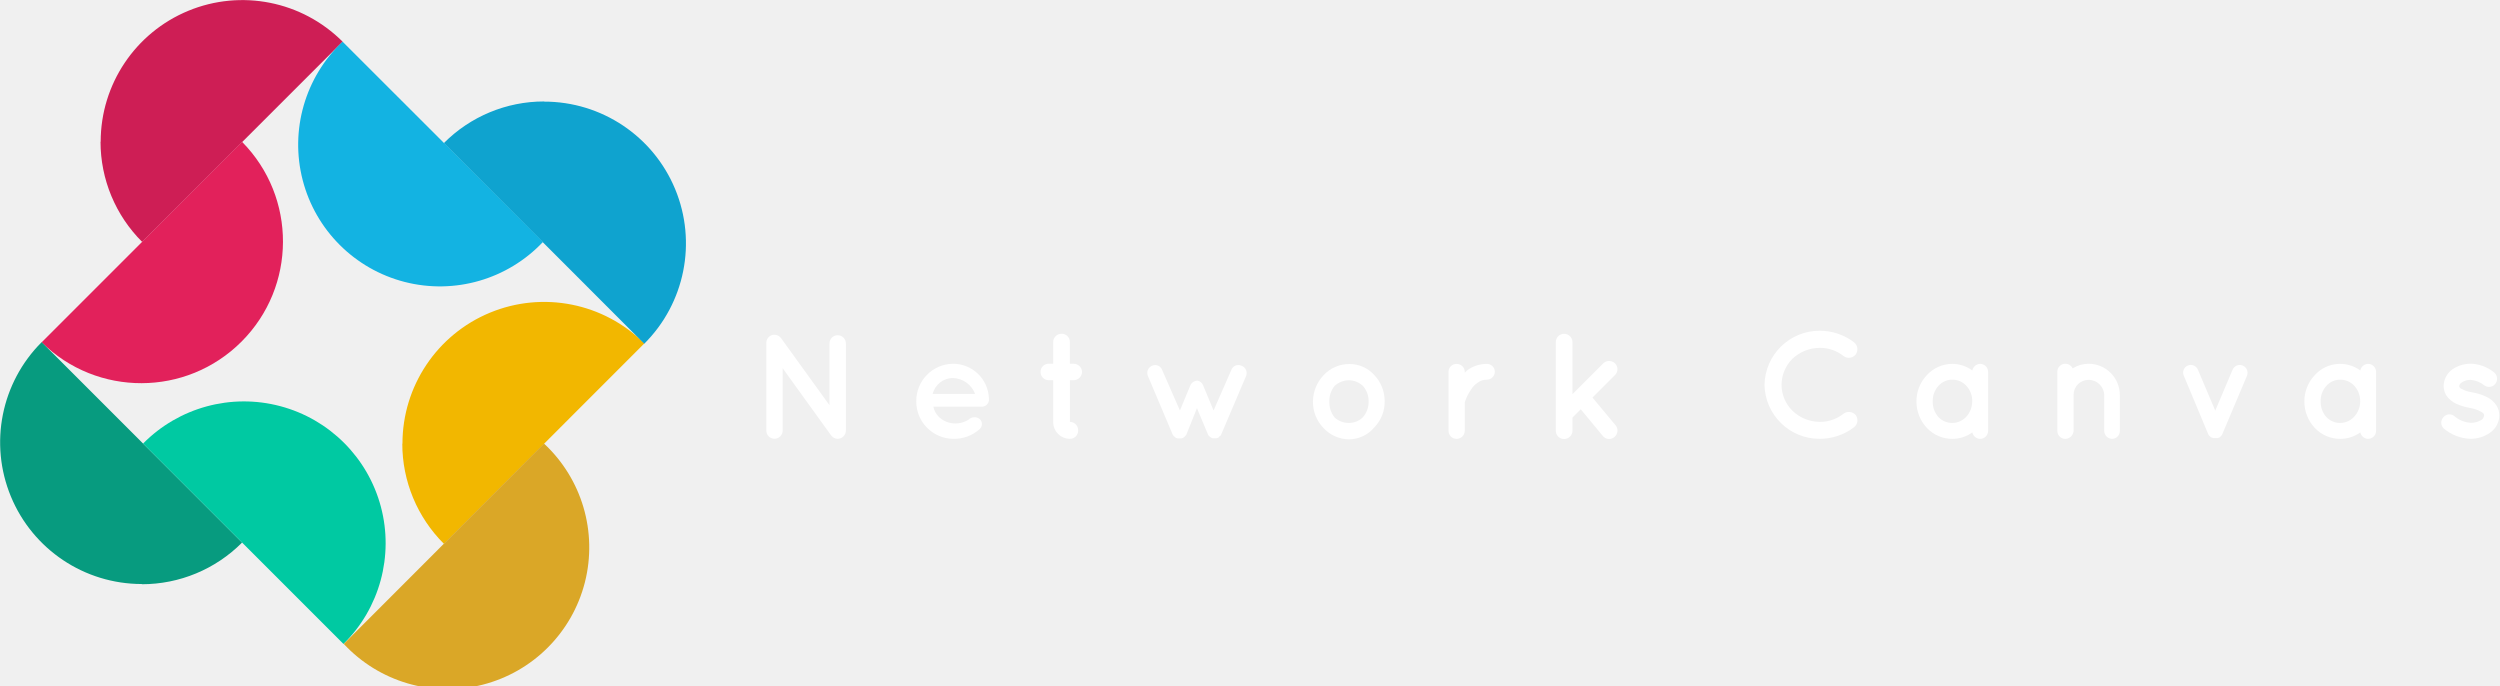
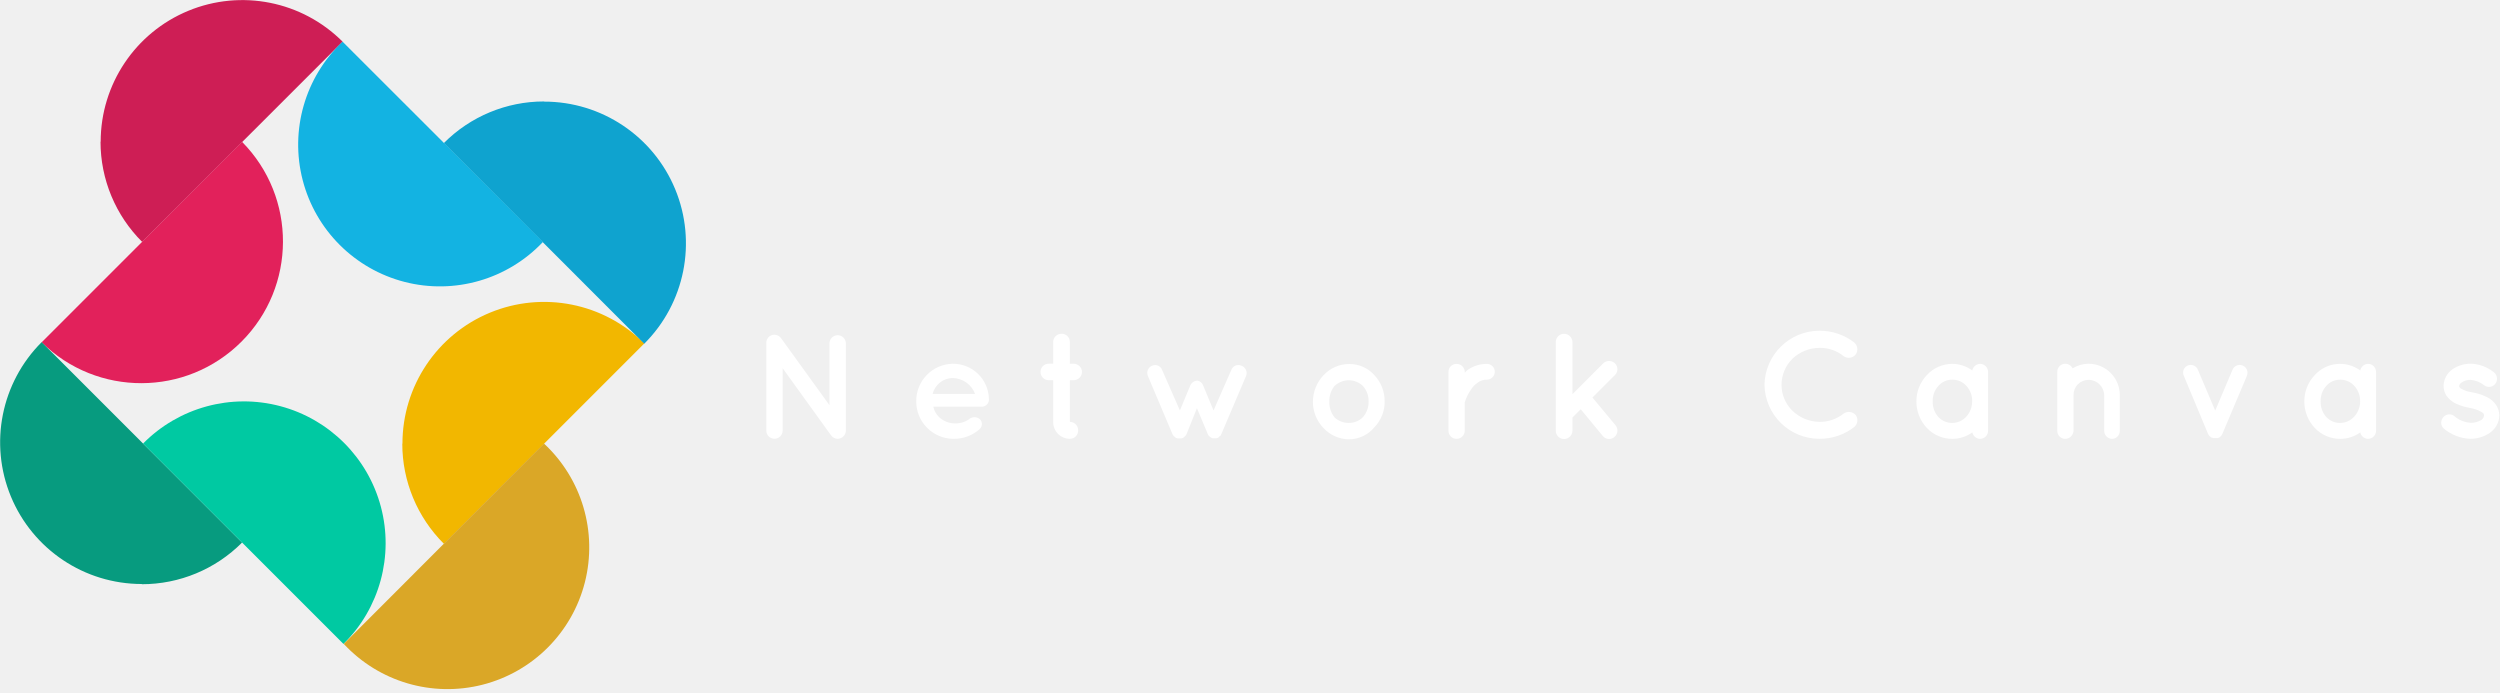
- <svg xmlns="http://www.w3.org/2000/svg" id="Layer_1" data-name="Layer 1" viewBox="0 0 479.99 131.61">
+ <svg xmlns="http://www.w3.org/2000/svg" id="Layer_1" data-name="Layer 1" viewBox="0 0 480 133">
  <defs>
    <style>.cls-1{fill:#ce1e55;}.cls-2{fill:#e2215b;}.cls-3{fill:#079b7f;}.cls-4{fill:#00c9a2;}.cls-5{fill:#f2b700;}.cls-6{fill:#daa727;}.cls-7{fill:#0fa3cf;}.cls-8{fill:#13b3e2;}.cls-9{fill:#fff;}</style>
  </defs>
  <path class="cls-1" d="M19.33,27.21A27.2,27.2,0,0,1,65.78,8L27.3,46.45a27.15,27.15,0,0,1-8-19.24" />
  <path class="cls-2" d="M46.48,27.24A27.21,27.21,0,0,1,8,65.72Z" />
  <path class="cls-3" d="M27.21,112.13A27.2,27.2,0,0,1,8,65.69l38.48,38.48a27.14,27.14,0,0,1-19.24,8" />
  <path class="cls-4" d="M27.47,85.16a27.21,27.21,0,1,1,38.48,38.48Z" />
  <path class="cls-5" d="M77.27,85.18a27.2,27.2,0,0,1,46.44-19.24L85.24,104.42a27.13,27.13,0,0,1-8-19.24" />
  <path class="cls-6" d="M104.44,85.16A27.21,27.21,0,1,1,66,123.63Z" />
  <path class="cls-7" d="M104.45,19.51A27.21,27.21,0,0,1,123.69,66L85.21,27.48a27.13,27.13,0,0,1,19.24-8" />
  <path class="cls-8" d="M104.25,46.45A27.21,27.21,0,1,1,65.77,8Z" />
  <path class="cls-9" d="M150.27,82.67a1.57,1.57,0,1,1-3.14,0V65.89a1.56,1.56,0,0,1,.63-1.33,1.59,1.59,0,0,1,2.19.35l9.31,12.89V65.92a1.57,1.57,0,0,1,1.56-1.56,1.59,1.59,0,0,1,1.59,1.56V82.67a1.6,1.6,0,0,1-1.59,1.58,1.56,1.56,0,0,1-1.18-.58.8.8,0,0,1-.14-.17l-9.23-12.8Z" />
  <path class="cls-9" d="M175.92,77.05a7.14,7.14,0,0,1,7-7.21,6.89,6.89,0,0,1,6.95,6.69v.14a.8.8,0,0,1,0,.26,1.39,1.39,0,0,1-1.5,1.15h-9.17a3.77,3.77,0,0,0,1,1.9,4.45,4.45,0,0,0,2.77,1.3,4.7,4.7,0,0,0,3-.72,1.63,1.63,0,0,1,2.16-.09,1.32,1.32,0,0,1,0,1.88,7.29,7.29,0,0,1-5.16,1.9A7.16,7.16,0,0,1,175.92,77.05Zm3.14-1.41h8.16A4.71,4.71,0,0,0,183,72.58,4,4,0,0,0,179.07,75.64Z" />
  <path class="cls-9" d="M207.75,71.43A1.63,1.63,0,0,1,206.14,73h-.72v8A1.59,1.59,0,0,1,207,82.67a1.56,1.56,0,0,1-1.59,1.58,3.21,3.21,0,0,1-3.2-3.2V73h-.84a1.58,1.58,0,0,1-1.59-1.59,1.56,1.56,0,0,1,1.59-1.58h.84V65.66a1.59,1.59,0,0,1,1.61-1.58,1.56,1.56,0,0,1,1.59,1.58v4.18h.72A1.61,1.61,0,0,1,207.75,71.43Z" />
  <path class="cls-9" d="M239.26,72.15,234.5,83.34a1.66,1.66,0,0,1-.11.23,0,0,0,0,1,0,0,.79.79,0,0,1-.14.17.09.09,0,0,1-.06,0,.76.76,0,0,1-.17.15s0,0,0,.06a.78.78,0,0,1-.26.14,0,0,0,0,0,0,0,.91.91,0,0,0-.23.06h-.06a.88.88,0,0,1-.29,0,.78.78,0,0,1-.26,0h-.06a.42.42,0,0,0-.2-.06l0,0h0a.7.7,0,0,1-.26-.17v0c-.09,0-.12-.09-.17-.15s-.06,0-.06,0a.78.78,0,0,1-.14-.17,0,0,0,0,1,0,0,1.81,1.81,0,0,1-.12-.23l-2.1-5-2,5c0,.06-.09.14-.14.23v0l-.17.17a0,0,0,0,1,0,0l-.17.17a1,1,0,0,1-.26.17h-.06a0,0,0,0,0,0,0,.31.31,0,0,0-.17.06h-.06a1.07,1.07,0,0,1-.29,0,.88.88,0,0,1-.29,0h-.09a.42.42,0,0,0-.17-.06s0,0-.06,0a.53.53,0,0,1-.26-.17s0,0,0,0a1.11,1.11,0,0,0-.17-.15l-.06,0c0-.06-.09-.12-.12-.17s0,0,0,0a1.59,1.59,0,0,0-.14-.23l-4.73-11.19a1.49,1.49,0,0,1,.84-2,1.43,1.43,0,0,1,1.9.86l3.4,7.75,2-4.81a1.54,1.54,0,0,1,1.41-.92A1.48,1.48,0,0,1,231,74l2,4.81,3.4-7.75a1.44,1.44,0,0,1,1.93-.86A1.51,1.51,0,0,1,239.26,72.15Z" />
  <path class="cls-9" d="M254.08,82.15a7.2,7.2,0,0,1-2-5.07,7.44,7.44,0,0,1,2-5,6.73,6.73,0,0,1,5-2.19A6.37,6.37,0,0,1,263.85,72a7.2,7.2,0,0,1,2,5,7,7,0,0,1-2,5.07A6.37,6.37,0,0,1,259,84.35,6.73,6.73,0,0,1,254.08,82.15Zm1.15-5.07a4.66,4.66,0,0,0,1,3.06A3.9,3.9,0,0,0,259,81.2a3.78,3.78,0,0,0,2.65-1.07,4.43,4.43,0,0,0,1.12-3.06,4.34,4.34,0,0,0-1.12-3A4.07,4.07,0,0,0,259,73a4.19,4.19,0,0,0-2.77,1.1A4.56,4.56,0,0,0,255.23,77.08Z" />
  <path class="cls-9" d="M287,71.37a1.54,1.54,0,0,1-1.53,1.53,2.75,2.75,0,0,0-1.73.55,4.35,4.35,0,0,0-1.33,1.38,8.87,8.87,0,0,0-1.18,2.42v5.48a1.57,1.57,0,0,1-1.59,1.53,1.54,1.54,0,0,1-1.53-1.53V71.37a1.51,1.51,0,0,1,1.53-1.5,1.55,1.55,0,0,1,1.59,1.5v.2a3.87,3.87,0,0,1,.61-.58,6.33,6.33,0,0,1,3.63-1.12A1.5,1.5,0,0,1,287,71.37Z" />
  <path class="cls-9" d="M298.71,82.67v-17a1.58,1.58,0,0,1,1.59-1.58,1.61,1.61,0,0,1,1.61,1.58v10l5.91-5.91a1.62,1.62,0,0,1,2.25,0,1.57,1.57,0,0,1,0,2.25l-4.32,4.32,4.44,5.33a1.6,1.6,0,0,1-.23,2.25,1.55,1.55,0,0,1-2.22-.2l-4.24-5.13-1.59,1.59v2.54a1.61,1.61,0,0,1-1.61,1.58A1.58,1.58,0,0,1,298.71,82.67Z" />
  <path class="cls-9" d="M338.78,73.88A10.58,10.58,0,0,1,349.36,63.5,10.79,10.79,0,0,1,356,65.75a1.71,1.71,0,0,1,.29,2.31,1.69,1.69,0,0,1-2.31.32,7.18,7.18,0,0,0-4.64-1.59,7.64,7.64,0,0,0-5.19,2.08,7.11,7.11,0,0,0-2.1,5,7,7,0,0,0,2.1,5A7.63,7.63,0,0,0,349.36,81,7.25,7.25,0,0,0,354,79.39a1.75,1.75,0,0,1,2.31.32A1.7,1.7,0,0,1,356,82a10.78,10.78,0,0,1-6.66,2.25A10.55,10.55,0,0,1,338.78,73.88Z" />
  <path class="cls-9" d="M381.71,77.08v5.65a1.54,1.54,0,0,1-1.53,1.53,1.57,1.57,0,0,1-1.5-1.24,6.55,6.55,0,0,1-3.83,1.24,6.7,6.7,0,0,1-4.9-2.1,7.38,7.38,0,0,1-2-5.07,7.27,7.27,0,0,1,2-5.07,6.64,6.64,0,0,1,4.9-2.16,6.57,6.57,0,0,1,3.83,1.27,1.57,1.57,0,0,1,1.5-1.27,1.54,1.54,0,0,1,1.53,1.56Zm-3.05,0a4.24,4.24,0,0,0-1.12-3,3.56,3.56,0,0,0-2.68-1.18,3.48,3.48,0,0,0-2.68,1.18,4.22,4.22,0,0,0-1.1,3,4.32,4.32,0,0,0,1.1,3,3.63,3.63,0,0,0,2.68,1.13A3.72,3.72,0,0,0,377.53,80,4.34,4.34,0,0,0,378.65,77.08Z" />
  <path class="cls-9" d="M407,75.84v6.89a1.51,1.51,0,0,1-1.5,1.53A1.56,1.56,0,0,1,404,82.73V75.84a3,3,0,0,0-3-2.91,2.88,2.88,0,0,0-2.88,2.91v6.89a.58.58,0,0,1-.06.29,1.58,1.58,0,0,1-1.53,1.24A1.52,1.52,0,0,1,395,82.73V71.37a1.52,1.52,0,0,1,1.53-1.53,1.56,1.56,0,0,1,1.41.89,5.74,5.74,0,0,1,3.05-.89A6,6,0,0,1,407,75.84Z" />
  <path class="cls-9" d="M431.41,72.15l-4.73,11.19a.61.61,0,0,1-.11.2,0,0,0,0,1,0,0c-.06.06-.12.14-.17.2a0,0,0,0,1,0,0,1,1,0,0,1-.17.17,0,0,0,0,0,0,0,.54.54,0,0,1-.2.14h-.06v0a.56.56,0,0,0-.23.06h-.06a1.05,1.05,0,0,1-.29,0,1,1,0,0,1-.26,0H425a.68.68,0,0,0-.23-.06v0h-.06c-.08,0-.14-.09-.26-.14a0,0,0,0,0,0,0,1,1,0,0,1-.17-.17s0,0-.06,0a.8.8,0,0,0-.14-.2s0,0,0,0-.09-.12-.12-.2l-4.67-11.19a1.46,1.46,0,0,1,.84-2A1.48,1.48,0,0,1,422,71l3.32,7.84L428.64,71a1.49,1.49,0,1,1,2.77,1.13Z" />
  <path class="cls-9" d="M456.2,77.08v5.65a1.54,1.54,0,0,1-1.53,1.53,1.57,1.57,0,0,1-1.5-1.24,6.55,6.55,0,0,1-3.84,1.24,6.7,6.7,0,0,1-4.9-2.1,7.38,7.38,0,0,1-2-5.07,7.27,7.27,0,0,1,2-5.07,6.55,6.55,0,0,1,8.74-.89,1.57,1.57,0,0,1,1.5-1.27,1.55,1.55,0,0,1,1.53,1.56Zm-3.06,0a4.24,4.24,0,0,0-1.12-3,3.57,3.57,0,0,0-2.68-1.18,3.47,3.47,0,0,0-2.68,1.18,4.22,4.22,0,0,0-1.1,3,4.32,4.32,0,0,0,1.1,3,3.63,3.63,0,0,0,2.68,1.13A3.73,3.73,0,0,0,452,80,4.34,4.34,0,0,0,453.15,77.08Z" />
  <path class="cls-9" d="M469.09,80.14a1.5,1.5,0,0,1,2.16-.23,5.28,5.28,0,0,0,3.17,1.27,3.85,3.85,0,0,0,2-.55,1.18,1.18,0,0,0,.52-.87.43.43,0,0,0-.09-.29c0-.09-.14-.2-.37-.35a6.67,6.67,0,0,0-2.31-.81h0a11,11,0,0,1-2.51-.75,4.81,4.81,0,0,1-2-1.67,3.5,3.5,0,0,1-.49-1.82,4,4,0,0,1,1.7-3.17,6.2,6.2,0,0,1,3.54-1.07,7.42,7.42,0,0,1,4.33,1.58,1.59,1.59,0,0,1,.46,2.13A1.52,1.52,0,0,1,477,74a4.94,4.94,0,0,0-2.65-1.07,2.93,2.93,0,0,0-1.73.52.88.88,0,0,0-.46.66.31.31,0,0,0,.06.23.76.76,0,0,0,.32.29,5.87,5.87,0,0,0,2.1.69l0,0h0a10.4,10.4,0,0,1,2.68.84,4.48,4.48,0,0,1,2,1.7,3.74,3.74,0,0,1,.55,1.9,4.16,4.16,0,0,1-1.82,3.34,6.56,6.56,0,0,1-3.75,1.15,8.38,8.38,0,0,1-5.13-2A1.54,1.54,0,0,1,469.09,80.14Z" />
</svg>
